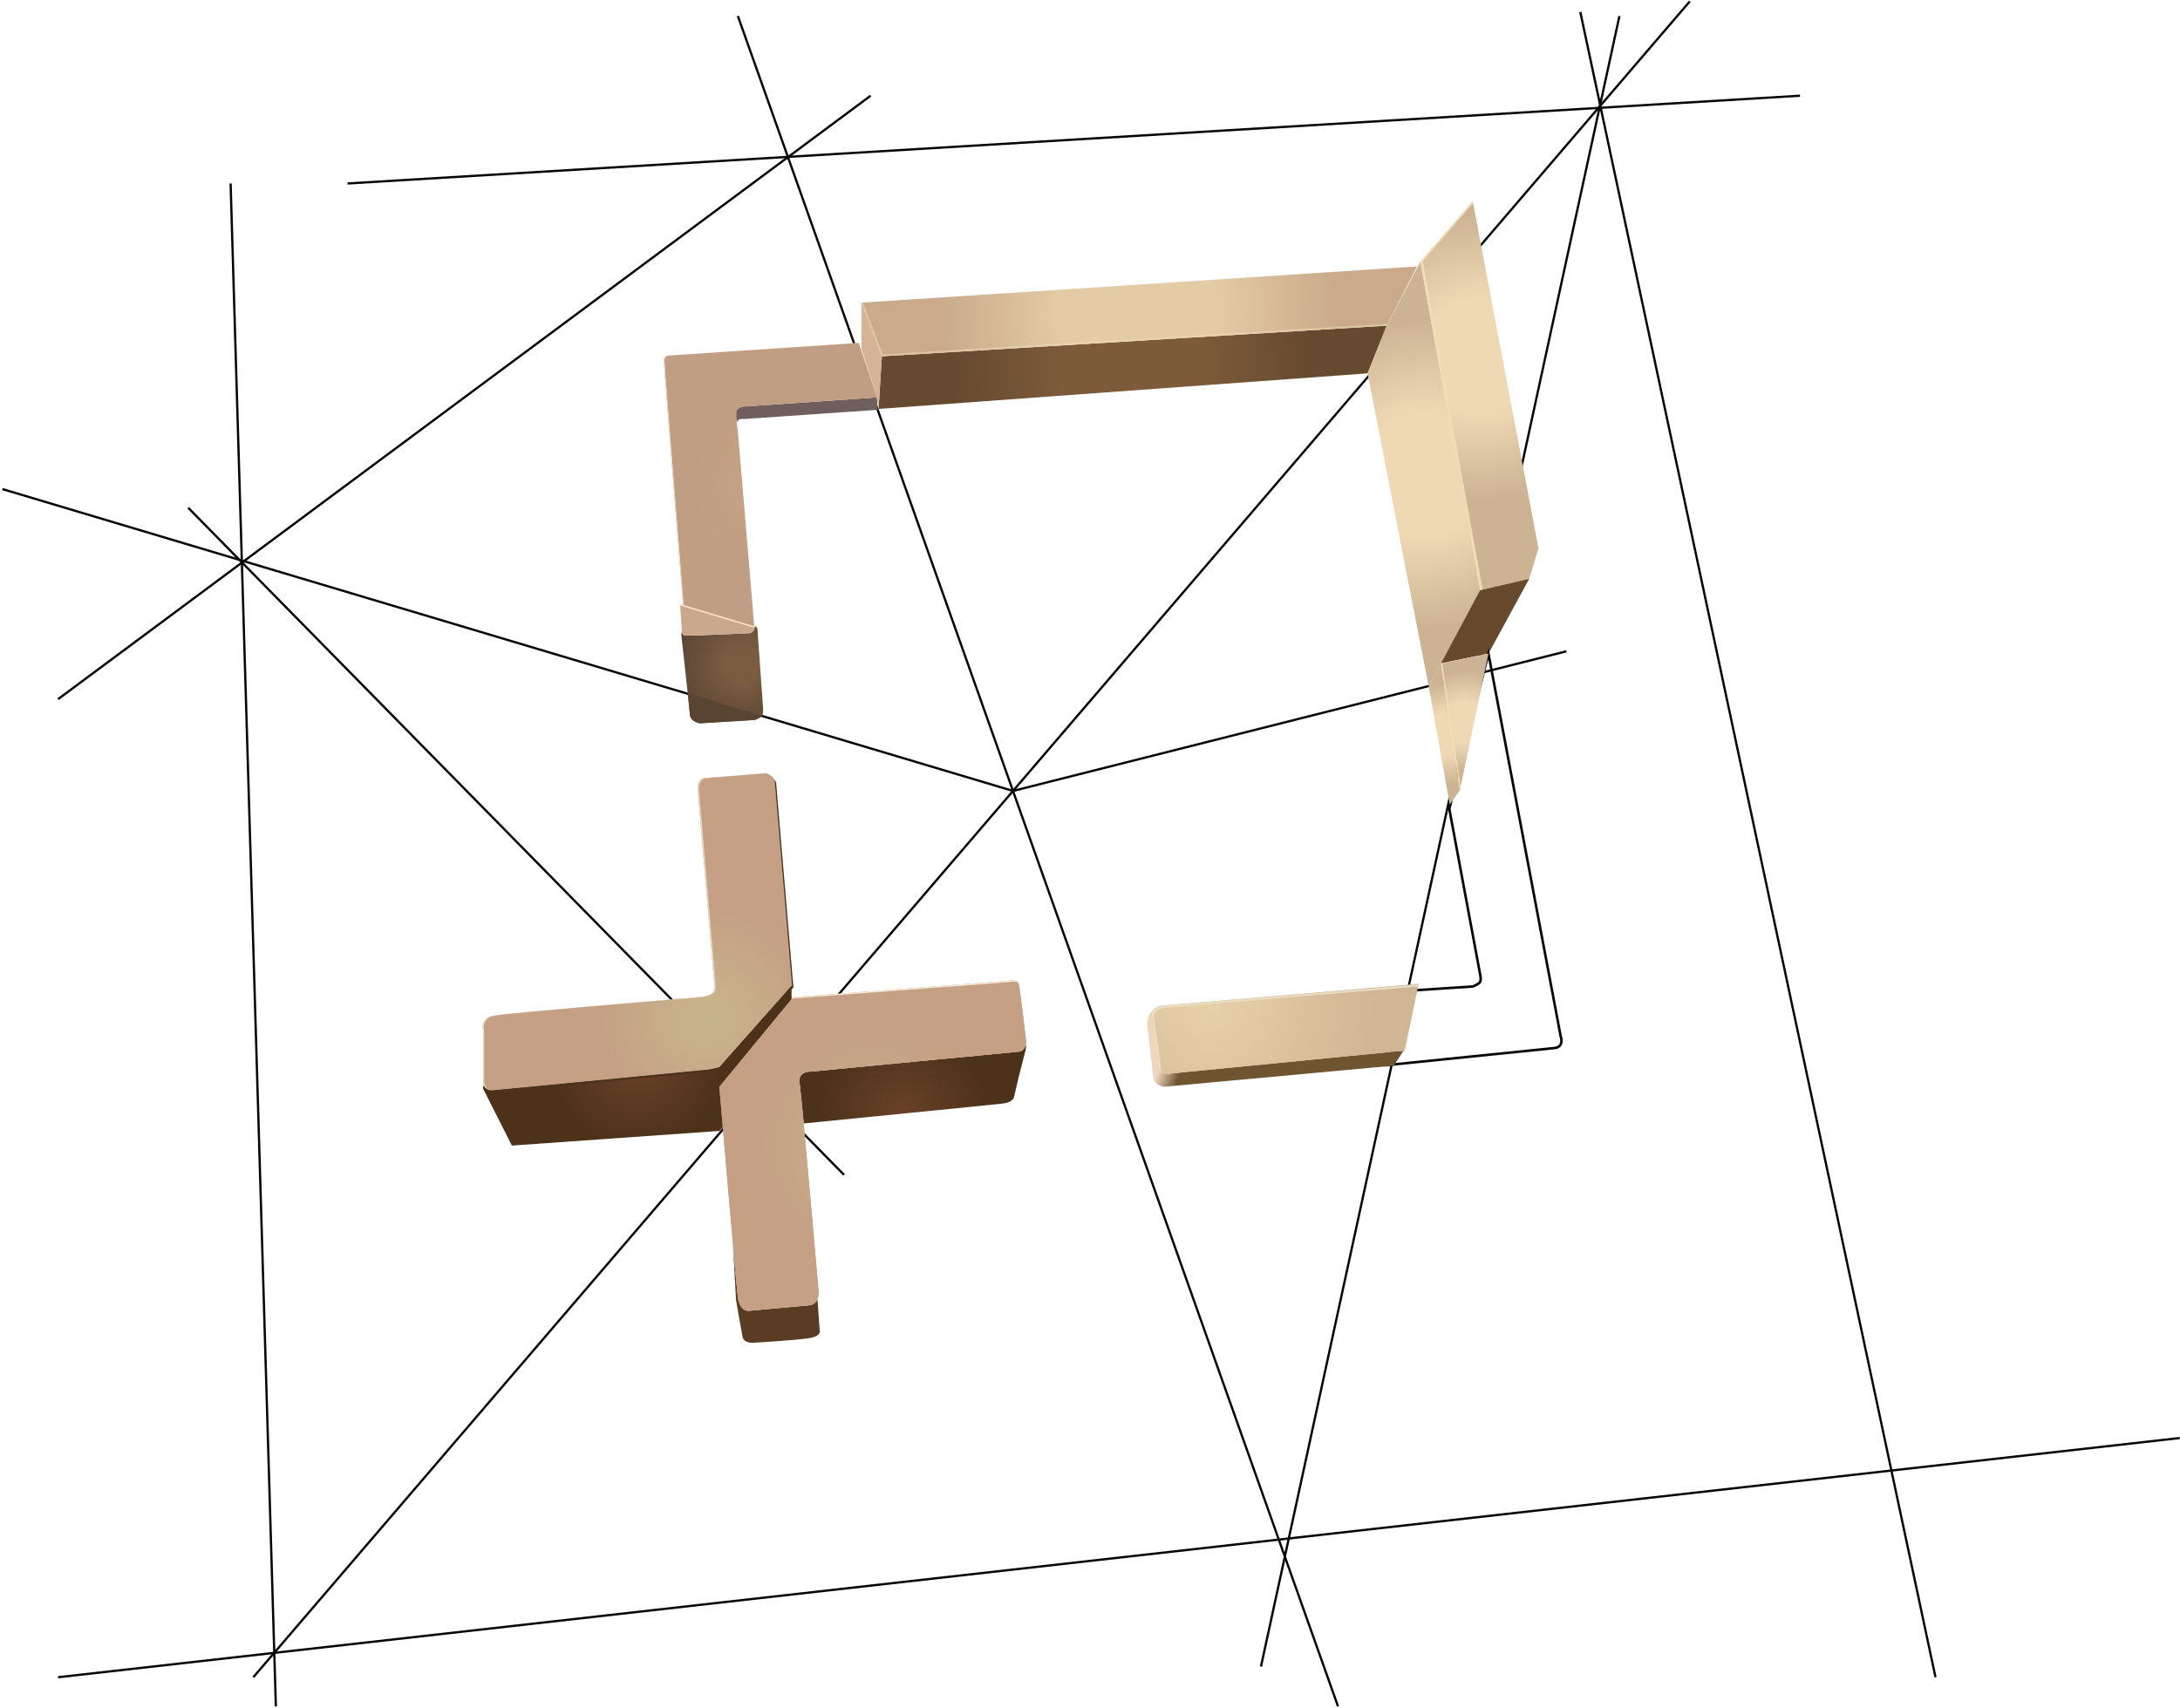
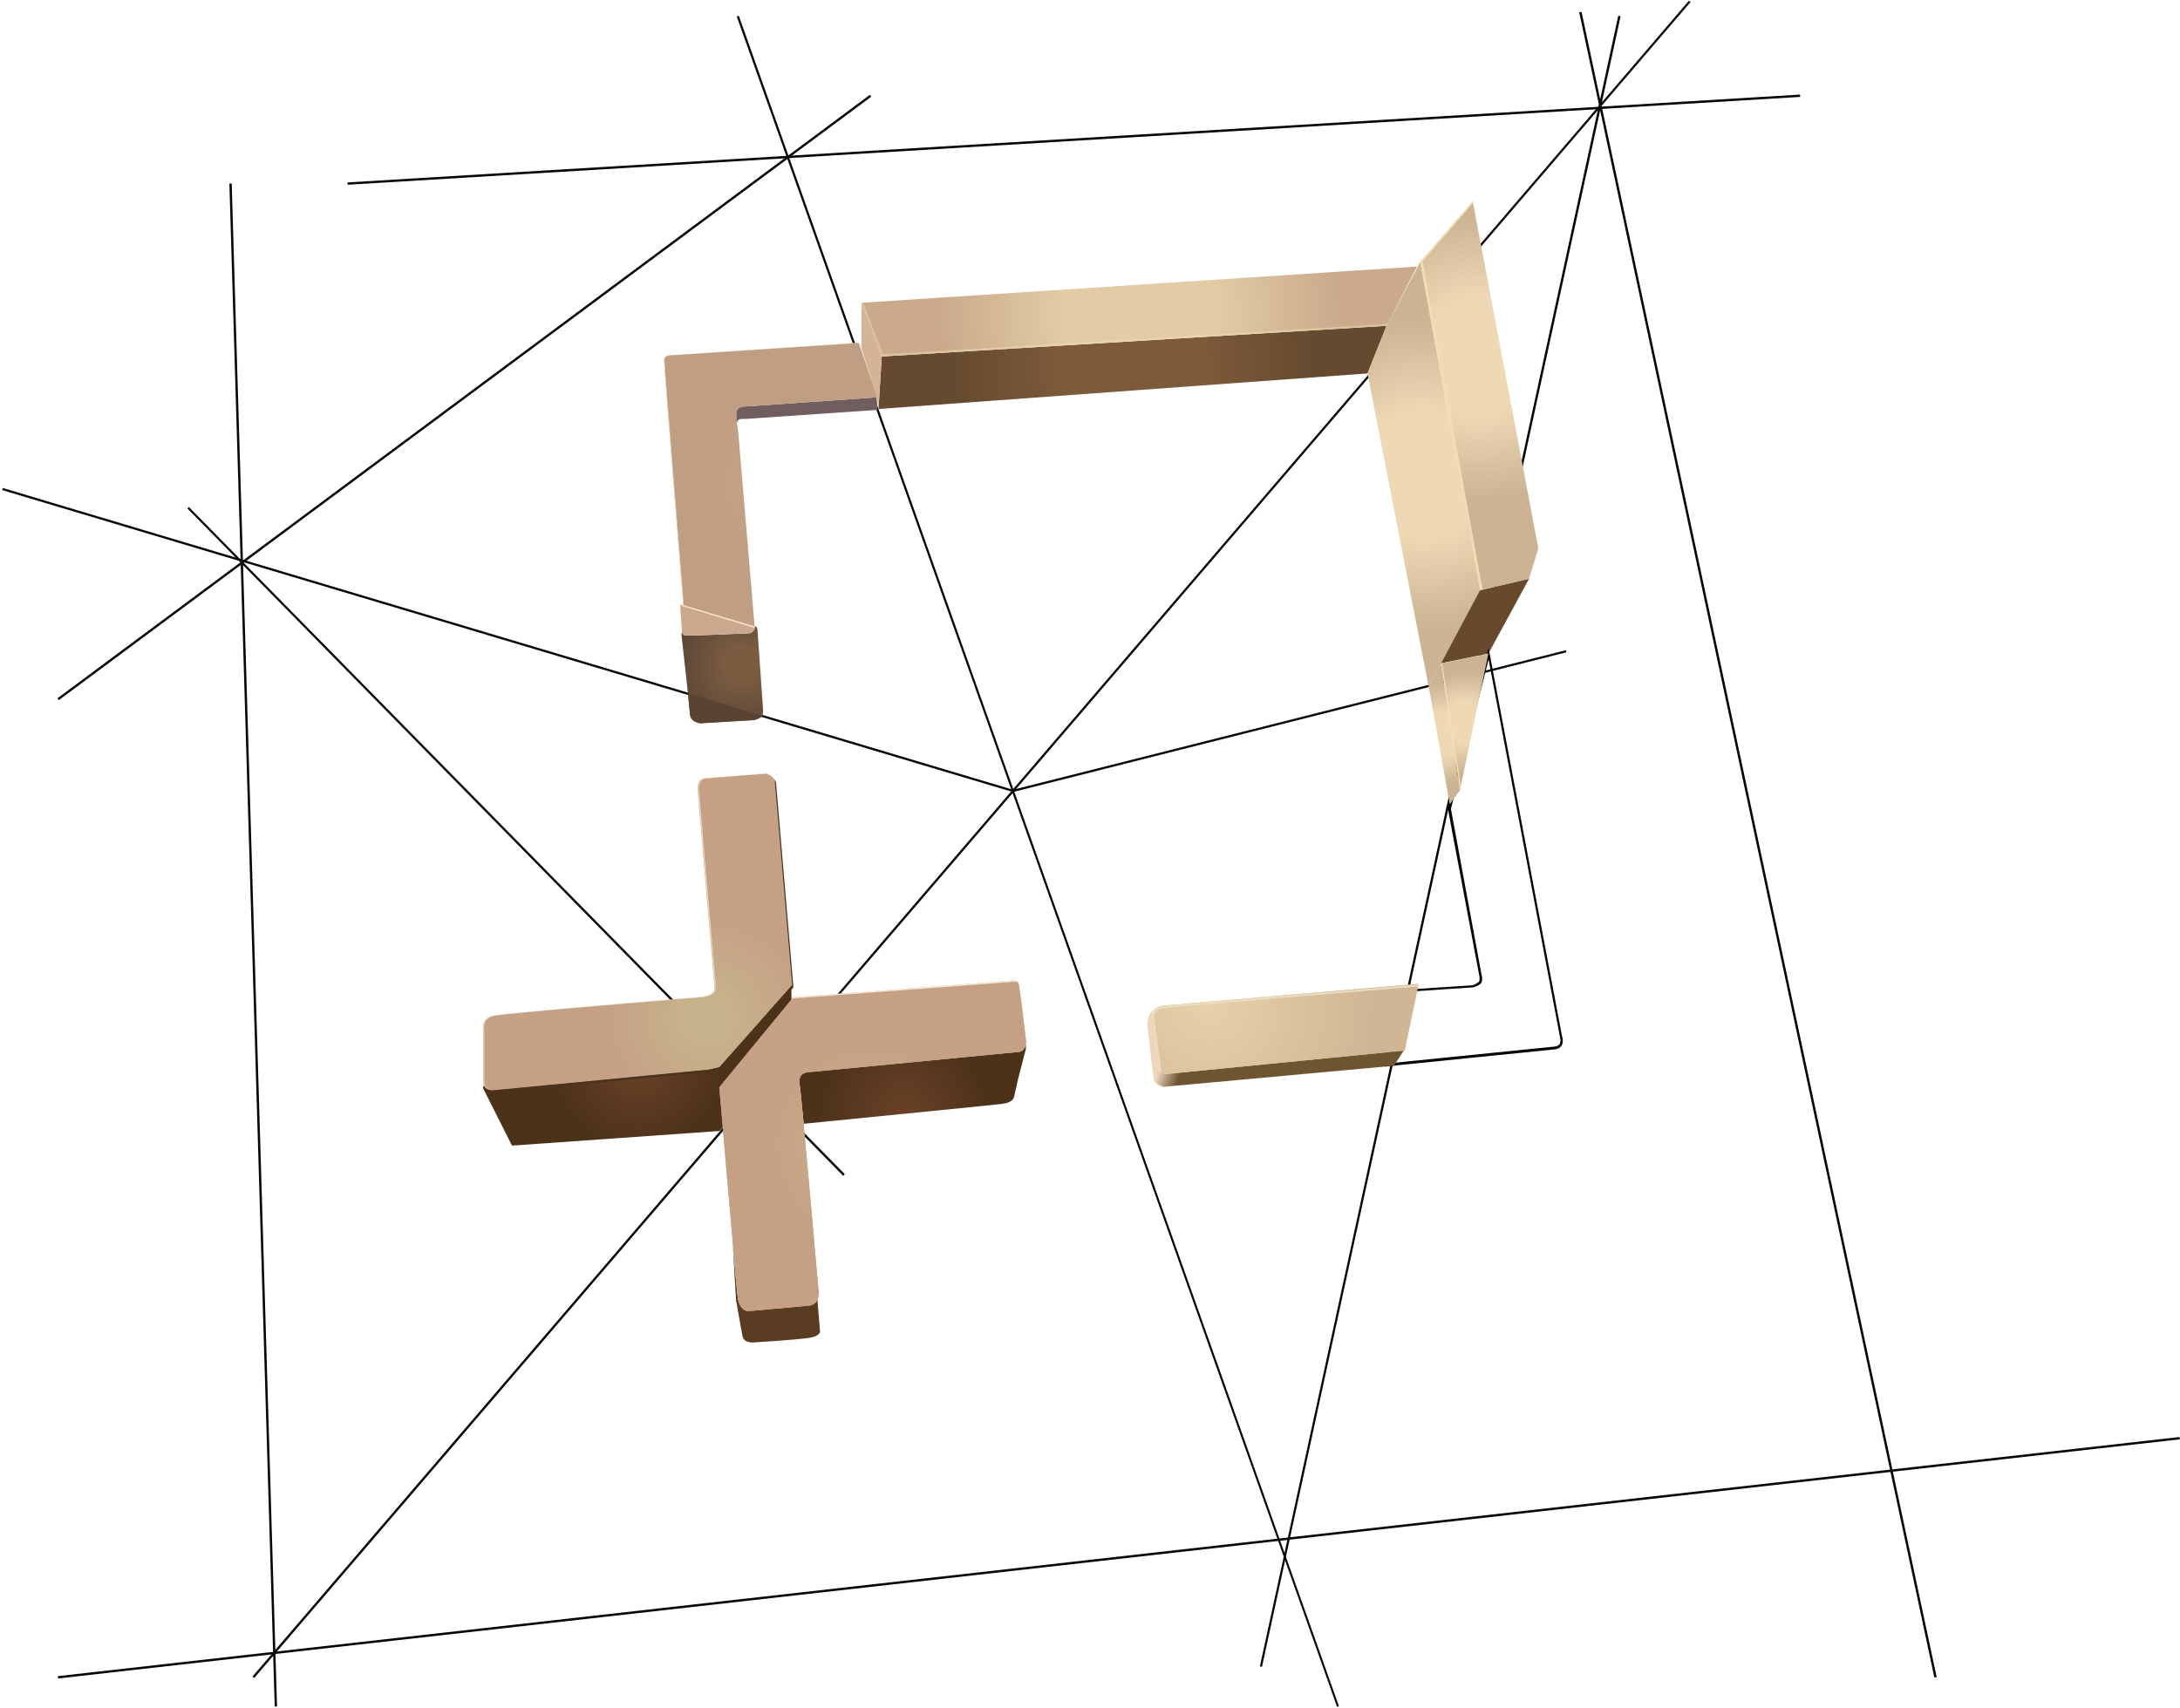
- <svg xmlns="http://www.w3.org/2000/svg" width="938" height="735" viewBox="0 0 938 735" fill="none">
-   <path fill-rule="evenodd" clip-rule="evenodd" d="M832.318 721.876L679.485 5.259L680.441 5.055L833.273 721.672L832.318 721.876Z" fill="#060606" />
-   <path fill-rule="evenodd" clip-rule="evenodd" d="M149.518 78.467L774.474 40.7L774.533 41.675L149.577 79.442L149.518 78.467Z" fill="#060606" />
-   <path fill-rule="evenodd" clip-rule="evenodd" d="M118.211 734.335L98.737 78.969L99.713 78.94L119.187 734.306L118.211 734.335Z" fill="#060606" />
-   <path fill-rule="evenodd" clip-rule="evenodd" d="M24.939 721.289L937.821 618.345L937.931 619.316L25.049 722.259L24.939 721.289Z" fill="#060606" />
-   <path fill-rule="evenodd" clip-rule="evenodd" d="M575.258 734.484L317.024 7.057L317.944 6.731L576.178 734.157L575.258 734.484Z" fill="#060606" />
-   <path fill-rule="evenodd" clip-rule="evenodd" d="M108.623 721.456L726.702 0.271L727.444 0.907L109.365 722.092L108.623 721.456Z" fill="#060606" />
-   <path fill-rule="evenodd" clip-rule="evenodd" d="M542.078 717.102L696.324 6.79L697.279 6.998L543.032 717.31L542.078 717.102Z" fill="#060606" />
-   <path fill-rule="evenodd" clip-rule="evenodd" d="M24.703 300.471L374.328 40.795L374.91 41.579L25.285 301.255L24.703 300.471Z" fill="#060606" />
-   <path fill-rule="evenodd" clip-rule="evenodd" d="M81.321 218.166L363.528 505.25L362.831 505.935L80.624 218.85L81.321 218.166Z" fill="#060606" />
-   <path fill-rule="evenodd" clip-rule="evenodd" d="M1.161 209.997L436.008 339.9L435.728 340.835L0.882 210.933L1.161 209.997Z" fill="#060606" />
-   <path fill-rule="evenodd" clip-rule="evenodd" d="M435.748 339.894L673.866 279.801L674.105 280.748L435.987 340.841L435.748 339.894Z" fill="#060606" />
-   <path d="M378.025 175.979L379.439 153.332L596.67 140.142L588.443 160.666L378.025 175.979Z" fill="url(#paint0_radial)" />
-   <path d="M370.635 130.234L379.44 153.332L378.026 175.979L377.383 171.025L370.635 150.115V130.234Z" fill="#D4B396" />
-   <path d="M609.717 114.663L370.635 130.234L379.44 153.332L596.67 140.142L609.717 114.663Z" fill="url(#paint1_radial)" />
-   <path d="M377.64 176.365L320.569 180.29C320.569 180.29 317.355 179.904 317.484 181.384C317.612 182.863 315.62 178.038 317.034 176.365C318.448 174.692 321.019 174.885 321.019 174.885L377.319 171.025L377.64 176.365Z" fill="#705D5D" />
-   <path d="M369.478 147.541L288.434 152.945C288.434 152.945 285.606 152.817 285.606 155.004C285.606 157.192 293.897 260.457 293.897 260.457L324.553 269.594L317.484 185.437C317.484 185.437 316.52 180.226 316.97 176.816C317.227 174.95 321.404 174.885 321.404 174.885L377.383 171.025L369.478 147.541Z" fill="url(#paint2_radial)" />
-   <path d="M328.345 304.981L325.903 270.687L325.389 269.594L324.554 269.658C324.618 269.851 324.811 270.366 324.361 271.202C323.782 272.232 322.561 272.489 322.561 272.489C322.561 272.489 296.661 273.711 294.925 273.518C293.704 273.39 293.447 272.425 293.383 271.846L293.126 273.004C293.126 273.004 296.596 304.144 296.853 307.49C297.046 310.771 301.224 311.286 301.224 311.286L324.682 309.87C324.682 309.87 326.803 309.098 327.638 308.391C328.474 307.554 328.345 304.981 328.345 304.981Z" fill="url(#paint3_radial)" />
-   <path d="M292.612 259.943L293.383 271.395C293.383 271.395 293.19 273.325 294.925 273.518C296.661 273.711 322.561 272.489 322.561 272.489C322.561 272.489 323.782 272.296 324.361 271.202C324.939 270.173 324.554 269.594 324.554 269.594L292.612 259.943Z" fill="#CAA88D" />
-   <path d="M588.443 160.666L596.67 140.142L611.131 112.669L636.838 253.959L614.73 295.394L588.443 160.666Z" fill="url(#paint4_radial)" />
-   <path d="M633.689 86.675L611.131 112.669L636.838 253.959L657.983 249.069L661.968 235.944L633.689 86.675Z" fill="url(#paint5_radial)" />
-   <path d="M640.437 281.303L657.983 249.069L636.838 253.959L620 285.486L640.437 281.303Z" fill="#67492D" />
-   <path d="M610.36 423.43L604.382 452.126L503.672 461.97C503.672 461.97 499.431 462.999 498.659 459.846C498.402 455.857 495.51 436.427 495.51 436.427C495.51 436.427 495.382 433.145 501.23 432.631C507.079 432.116 610.36 423.43 610.36 423.43Z" fill="#E5CCA5" />
-   <path d="M438.31 452.576C435.097 452.833 349.104 461.133 349.104 461.133C349.104 461.133 343.127 460.747 344.027 466.088C344.284 467.503 344.927 474.259 345.827 483.459C353.346 482.687 427.256 475.417 431.433 474.902C435.868 474.387 436.318 472.135 436.318 472.135L438.053 464.543C438.053 464.543 440.881 453.541 441.331 451.74C441.524 451.032 441.459 450.196 441.395 449.423C441.138 450.646 440.367 452.383 438.31 452.576Z" fill="url(#paint6_radial)" />
-   <path d="M351.74 559.059C351.225 560.345 350.133 561.568 347.948 561.761C342.87 562.211 322.69 564.077 322.69 564.077C322.69 564.077 318.384 565.107 317.484 558.094C317.227 555.97 316.391 547.091 315.363 535.639L316.713 559.573C316.713 559.573 318.898 572.248 319.476 575.208C320.055 578.232 324.232 577.846 324.232 577.846C324.232 577.846 342.742 576.752 348.205 575.851C353.668 574.951 352.704 572.57 352.704 572.57L351.74 559.059Z" fill="#593C21" />
-   <path d="M333.294 335.928L340.749 424.009L309.514 459.268L305.144 460.233L212.403 469.176C212.403 469.176 207.84 469.948 207.84 464.994C207.84 460.04 207.84 443.247 207.84 443.247C207.84 443.247 206.491 438.228 212.339 437.07C218.252 435.912 301.481 429.028 301.481 429.028C301.481 429.028 306.301 428.642 307.072 426.39C307.522 425.103 307.201 421.822 307.201 421.822L300.131 339.081C300.131 339.081 300.26 335.156 303.023 334.834C305.787 334.577 329.759 332.711 329.759 332.711C329.759 332.711 332.844 333.805 333.294 335.928Z" fill="url(#paint7_radial)" />
-   <path d="M309.514 459.268L305.144 460.233L212.403 469.176C212.403 469.176 209.254 469.691 208.162 466.988L207.712 468.211L220.244 492.982L309.579 486.676L340.814 452.383L340.557 424.267L309.514 459.268Z" fill="url(#paint8_radial)" />
-   <path d="M341.263 429.156L434.261 422.079C434.261 422.079 437.667 421.307 438.31 423.43C438.953 425.553 441.523 448.201 441.523 448.201C441.523 448.201 441.523 452.319 438.31 452.576C435.097 452.833 349.104 461.133 349.104 461.133C349.104 461.133 343.127 460.747 344.027 466.087C344.927 471.428 352.189 555.327 352.189 555.327C352.189 555.327 353.025 561.246 347.947 561.697C342.87 562.147 322.689 564.013 322.689 564.013C322.689 564.013 318.383 565.042 317.484 558.029C316.584 551.016 309.514 467.696 309.514 467.696L341.263 429.156Z" fill="#C39F82" />
-   <path fill-rule="evenodd" clip-rule="evenodd" d="M640.513 278.789L672.068 445.937C672.07 445.943 672.072 445.949 672.074 445.956C672.087 445.995 672.105 446.049 672.125 446.118C672.166 446.255 672.218 446.449 672.265 446.682C672.358 447.144 672.436 447.783 672.354 448.452C672.272 449.124 672.024 449.853 671.442 450.447C670.857 451.043 669.989 451.448 668.77 451.57C666.521 451.796 648.527 453.629 631.093 455.407C622.376 456.295 613.8 457.17 607.404 457.822L596.801 458.904L596.792 458.905L596.79 458.905C596.789 458.905 596.789 458.905 596.734 458.367L596.79 458.905L595.943 458.991L607.589 425.68L633.569 423.99C633.577 423.986 633.586 423.983 633.595 423.979C633.662 423.952 633.759 423.913 633.877 423.862C634.114 423.76 634.434 423.617 634.77 423.446C635.108 423.275 635.453 423.082 635.742 422.884C636.043 422.677 636.234 422.497 636.319 422.366L636.328 422.352L636.338 422.339C636.432 422.21 636.509 421.983 636.544 421.651C636.578 421.33 636.567 420.965 636.533 420.611C636.499 420.26 636.444 419.934 636.397 419.695C636.373 419.576 636.352 419.48 636.337 419.415C636.33 419.382 636.324 419.357 636.32 419.34L636.315 419.322L636.314 419.318L636.31 419.301L623.045 348.071L640.513 278.789ZM637.367 419.069L637.371 419.084C637.374 419.096 637.378 419.112 637.382 419.13C637.385 419.143 637.388 419.157 637.392 419.172C637.409 419.248 637.433 419.355 637.459 419.487C637.51 419.749 637.572 420.111 637.61 420.507C637.648 420.901 637.665 421.345 637.62 421.765C637.578 422.17 637.472 422.613 637.22 422.965C637.015 423.278 636.681 423.552 636.354 423.776C636.011 424.012 635.62 424.229 635.259 424.412C634.896 424.595 634.554 424.749 634.303 424.857C634.177 424.91 634.073 424.953 634.001 424.982C633.964 424.997 633.936 425.009 633.916 425.016L633.893 425.025L633.886 425.028L633.884 425.029C633.884 425.029 633.884 425.029 633.689 424.524L633.884 425.029L633.807 425.059L608.374 426.714L597.526 457.742L607.294 456.746C613.691 456.093 622.267 455.219 630.983 454.33C648.416 452.553 666.412 450.719 668.662 450.494C669.693 450.391 670.302 450.064 670.669 449.689C671.039 449.312 671.218 448.831 671.28 448.32C671.343 447.807 671.284 447.292 671.204 446.895C671.165 446.699 671.121 446.538 671.088 446.427C671.072 446.371 671.058 446.329 671.049 446.301C671.044 446.287 671.041 446.278 671.039 446.272L671.037 446.266L671.036 446.265L671.021 446.223L640.361 283.818L624.152 348.106L637.367 419.069Z" fill="#060606" />
-   <path d="M628.162 340.046L620 285.486L614.73 295.394L623.792 346.222L628.162 340.046Z" fill="url(#paint9_radial)" />
-   <path d="M640.437 281.303L628.162 340.046L620 285.486L640.437 281.303Z" fill="url(#paint10_radial)" />
-   <path d="M503.736 461.97C503.736 461.97 499.495 462.999 498.723 459.847C498.466 455.858 495.574 436.427 495.574 436.427C495.574 436.427 495.574 435.848 495.96 435.14C493.903 435.848 493.582 440.545 493.582 440.545C493.582 440.545 495.96 461.841 496.345 464.35C496.795 466.86 500.651 467.696 500.651 467.696L600.012 458.56V458.109L603.932 452.126L503.736 461.97Z" fill="url(#paint11_linear)" />
-   <path d="M610.36 423.43L604.382 452.126L503.672 461.97C503.672 461.97 499.431 462.999 498.659 459.846C498.402 455.857 495.51 436.427 495.51 436.427C495.51 436.427 495.382 433.145 501.23 432.631C507.079 432.116 610.36 423.43 610.36 423.43Z" fill="url(#paint12_radial)" />
-   <path d="M499.623 460.812C499.366 456.823 496.474 437.392 496.474 437.392C496.474 437.392 496.346 434.111 502.194 433.596C507.721 433.145 599.177 425.425 610.167 424.524L610.359 423.688C610.359 423.688 507.143 432.373 501.294 432.824C495.446 433.338 495.574 436.62 495.574 436.62C495.574 436.62 498.402 456.05 498.723 460.04C498.981 460.94 499.495 461.519 500.137 461.841C499.88 461.584 499.752 461.262 499.623 460.812Z" fill="#E9DEC4" />
-   <path d="M341.263 429.156L434.261 422.079C434.261 422.079 437.667 421.307 438.31 423.43C438.953 425.553 441.523 448.201 441.523 448.201C441.523 448.201 441.523 452.319 438.31 452.576C435.097 452.833 349.104 461.133 349.104 461.133C349.104 461.133 343.127 460.747 344.027 466.087C344.927 471.428 352.189 555.327 352.189 555.327C352.189 555.327 353.025 561.246 347.947 561.697C342.87 562.147 322.689 564.013 322.689 564.013C322.689 564.013 318.383 565.042 317.484 558.029C316.584 551.016 309.514 467.696 309.514 467.696L341.263 429.156Z" fill="url(#paint13_radial)" />
-   <path d="M434.84 422.594C434.84 422.594 436.639 422.208 437.925 422.722C436.832 421.436 434.197 422.015 434.197 422.015L341.199 429.092L340.621 429.735L434.84 422.594Z" fill="#F5E8D6" />
-   <path d="M208.355 464.994C208.355 460.04 208.355 443.247 208.355 443.247C208.355 443.247 207.005 438.228 212.853 437.07C218.702 435.912 302.059 429.092 302.059 429.092C302.059 429.092 306.879 428.706 307.651 426.454C308.101 425.167 307.779 421.886 307.779 421.886L300.71 339.145C300.71 339.145 300.838 335.22 303.602 334.899C306.108 334.641 326.546 333.033 329.888 332.775C329.824 332.775 329.759 332.711 329.759 332.711C329.759 332.711 305.787 334.577 303.023 334.834C300.26 335.092 300.131 339.081 300.131 339.081L307.201 421.822C307.201 421.822 307.522 425.039 307.072 426.39C306.301 428.577 301.481 429.028 301.481 429.028C301.481 429.028 218.252 435.912 212.339 437.07C206.426 438.228 207.84 443.247 207.84 443.247C207.84 443.247 207.84 460.04 207.84 464.994C207.84 469.112 210.99 469.305 212.082 469.24C210.668 469.112 208.355 468.532 208.355 464.994Z" fill="#E9D6BE" />
-   <path d="M333.937 336.829C333.808 336.25 333.487 335.735 333.102 335.349C333.166 335.542 333.294 335.735 333.294 335.992L340.75 424.074L309.515 459.332L305.144 460.297L212.404 469.24C212.404 469.24 210.283 469.626 208.933 468.211C210.09 470.591 213.046 470.077 213.046 470.077L305.787 461.133L310.157 460.168L341.392 424.91L333.937 336.829Z" fill="url(#paint14_radial)" />
-   <path d="M637.931 253.637L612.223 112.411L633.818 87.448L633.689 86.675L611.131 112.669L636.838 253.959L657.983 249.069L637.931 253.637Z" fill="#F1DCB3" />
-   <path opacity="0.5" d="M379.889 152.495L371.342 130.169L370.635 130.234L379.44 153.332L596.67 140.142L597.12 139.305L379.889 152.495Z" fill="#F1DCB3" />
-   <path d="M294.218 260.457C294.218 260.457 285.927 157.256 285.927 155.004C285.927 152.752 288.755 152.945 288.755 152.945L369.542 147.605V147.541L288.498 152.945C288.498 152.945 285.67 152.817 285.67 155.004C285.67 157.192 293.961 260.457 293.961 260.457L324.617 269.594V269.529L294.218 260.457Z" fill="#FDE1C6" />
-   <path d="M324.554 270.173C324.554 270.173 324.618 270.237 324.618 270.43C324.746 269.851 324.554 269.594 324.554 269.594L292.612 259.943L292.676 260.586L324.554 270.173Z" fill="#FDE1C6" />
-   <path d="M620.578 285.486L640.437 281.432V281.303L620 285.486L628.162 340.046L628.483 338.437L620.578 285.486Z" fill="#F1DCB3" />
-   <path d="M295.954 298.418C296.404 302.857 296.789 306.46 296.853 307.425C297.046 310.707 301.224 311.222 301.224 311.222L324.682 309.806C324.682 309.806 326.803 309.034 327.638 308.326C327.703 308.262 327.767 308.198 327.831 308.069L295.954 298.418Z" fill="#594431" />
-   <defs>
-     <radialGradient id="paint0_radial" cx="0" cy="0" r="1" gradientUnits="userSpaceOnUse" gradientTransform="translate(487.345 158.055) scale(78.3203 78.4062)">
-       <stop offset="0.395" stop-color="#7D5A3A" />
-       <stop offset="1" stop-color="#654A2F" />
-     </radialGradient>
-     <radialGradient id="paint1_radial" cx="0" cy="0" r="1" gradientUnits="userSpaceOnUse" gradientTransform="translate(490.154 134.019) scale(85.6243 85.7182)">
-       <stop offset="0.395" stop-color="#E2CBA5" />
-       <stop offset="1" stop-color="#CAAA8B" />
-     </radialGradient>
-     <radialGradient id="paint2_radial" cx="0" cy="0" r="1" gradientUnits="userSpaceOnUse" gradientTransform="translate(331.48 208.573) scale(53.942 54.0011)">
-       <stop stop-color="#C7A284" />
-       <stop offset="0.671" stop-color="#C09E83" />
-     </radialGradient>
-     <radialGradient id="paint3_radial" cx="0" cy="0" r="1" gradientUnits="userSpaceOnUse" gradientTransform="translate(319.198 286.258) scale(32.5744 32.6102)">
-       <stop offset="0.222" stop-color="#7A5C41" />
-       <stop offset="0.861" stop-color="#5C4636" />
-     </radialGradient>
-     <radialGradient id="paint4_radial" cx="0" cy="0" r="1" gradientUnits="userSpaceOnUse" gradientTransform="translate(612.641 204.046) scale(66.7608 66.834)">
-       <stop offset="0.395" stop-color="#EFD9B5" />
-       <stop offset="1" stop-color="#CBB393" />
-     </radialGradient>
-     <radialGradient id="paint5_radial" cx="0" cy="0" r="1" gradientUnits="userSpaceOnUse" gradientTransform="translate(636.546 153.146) scale(61.7532 61.8209)">
-       <stop offset="0.395" stop-color="#EFD9B5" />
-       <stop offset="1" stop-color="#CBB393" />
-     </radialGradient>
-     <radialGradient id="paint6_radial" cx="0" cy="0" r="1" gradientUnits="userSpaceOnUse" gradientTransform="translate(388.414 479.34) scale(53.162 53.2204)">
-       <stop stop-color="#694127" />
-       <stop offset="0.676" stop-color="#4D321A" />
-     </radialGradient>
-     <radialGradient id="paint7_radial" cx="0" cy="0" r="1" gradientUnits="userSpaceOnUse" gradientTransform="translate(304.344 438.1) scale(67.7326 67.8068)">
-       <stop offset="0.108" stop-color="#C7B38B" />
-       <stop offset="0.671" stop-color="#C5A085" />
-     </radialGradient>
-     <radialGradient id="paint8_radial" cx="0" cy="0" r="1" gradientUnits="userSpaceOnUse" gradientTransform="translate(274.187 458.622) scale(52.9368 52.9949)">
-       <stop stop-color="#694127" />
-       <stop offset="0.676" stop-color="#4D321A" />
-     </radialGradient>
-     <radialGradient id="paint9_radial" cx="0" cy="0" r="1" gradientUnits="userSpaceOnUse" gradientTransform="translate(621.454 315.853) scale(21.9633 21.9872)">
-       <stop offset="0.395" stop-color="#EFD9B5" />
-       <stop offset="1" stop-color="#CBB393" />
-     </radialGradient>
-     <radialGradient id="paint10_radial" cx="0" cy="0" r="1" gradientUnits="userSpaceOnUse" gradientTransform="translate(630.237 310.659) scale(21.958 21.9821)">
-       <stop offset="0.395" stop-color="#EFD9B5" />
-       <stop offset="1" stop-color="#CBB393" />
-     </radialGradient>
-     <linearGradient id="paint11_linear" x1="504.237" y1="443.68" x2="517.189" y2="448.056" gradientUnits="userSpaceOnUse">
-       <stop stop-color="#EED5BC" />
-       <stop offset="0.671" stop-color="#6F5432" />
-     </linearGradient>
-     <radialGradient id="paint12_radial" cx="0" cy="0" r="1" gradientUnits="userSpaceOnUse" gradientTransform="translate(520.29 431.809) scale(70.154 70.2308)">
-       <stop stop-color="#E7D1A9" />
-       <stop offset="1" stop-color="#D1B695" />
-     </radialGradient>
-     <radialGradient id="paint13_radial" cx="0" cy="0" r="1" gradientUnits="userSpaceOnUse" gradientTransform="translate(375.516 492.989) scale(70.4127 70.49)">
-       <stop stop-color="#C7B38B" />
-       <stop offset="0.671" stop-color="#C5A085" />
-     </radialGradient>
-     <radialGradient id="paint14_radial" cx="0" cy="0" r="1" gradientUnits="userSpaceOnUse" gradientTransform="translate(275.108 402.711) scale(66.7734 66.8466)">
-       <stop stop-color="#694127" />
-       <stop offset="0.676" stop-color="#4D321A" />
-     </radialGradient>
-   </defs>
+ <svg xmlns="http://www.w3.org/2000/svg" version="1.1" id="Capa_1" x="0px" y="0px" viewBox="0 0 938 735" style="enable-background:new 0 0 938 735;" xml:space="preserve">
+   <style type="text/css">
+ 	.st0{fill-rule:evenodd;clip-rule:evenodd;fill:#060606;}
+ 	.st1{fill:url(#SVGID_1_);}
+ 	.st2{fill:#D4B396;}
+ 	.st3{fill:url(#SVGID_2_);}
+ 	.st4{fill:#705D5D;}
+ 	.st5{fill:url(#SVGID_3_);}
+ 	.st6{fill:url(#SVGID_4_);}
+ 	.st7{fill:#CAA88D;}
+ 	.st8{fill:url(#SVGID_5_);}
+ 	.st9{fill:url(#SVGID_6_);}
+ 	.st10{fill:#67492D;}
+ 	.st11{fill:#E5CCA5;}
+ 	.st12{fill:url(#SVGID_7_);}
+ 	.st13{fill:#593C21;}
+ 	.st14{fill:url(#SVGID_8_);}
+ 	.st15{fill:url(#SVGID_9_);}
+ 	.st16{fill:#C39F82;}
+ 	.st17{fill:url(#SVGID_10_);}
+ 	.st18{fill:url(#SVGID_11_);}
+ 	.st19{fill:url(#SVGID_12_);}
+ 	.st20{fill:url(#SVGID_13_);}
+ 	.st21{fill:#E9DEC4;}
+ 	.st22{fill:url(#SVGID_14_);}
+ 	.st23{fill:#F5E8D6;}
+ 	.st24{fill:#E9D6BE;}
+ 	.st25{fill:url(#SVGID_15_);}
+ 	.st26{fill:#F1DCB3;}
+ 	.st27{opacity:0.5;fill:#F1DCB3;enable-background:new    ;}
+ 	.st28{fill:#FDE1C6;}
+ 	.st29{fill:#594431;}
+ </style>
+   <path class="st0" d="M832.3,721.9L679.5,5.3l1-0.2l152.8,716.6L832.3,721.9z" />
+   <path class="st0" d="M149.5,78.5l625-37.8l0.1,1l-625,37.8L149.5,78.5z" />
+   <path class="st0" d="M118.2,734.3L98.7,79l1,0l19.5,655.4L118.2,734.3z" />
+   <path class="st0" d="M24.9,721.3l912.9-102.9l0.1,1L25,722.3L24.9,721.3z" />
+   <path class="st0" d="M575.3,734.5L317,7.1l0.9-0.3l258.2,727.4L575.3,734.5z" />
+   <path class="st0" d="M108.6,721.5L726.7,0.3l0.7,0.6L109.4,722.1L108.6,721.5z" />
+   <path class="st0" d="M542.1,717.1L696.3,6.8l1,0.2L543,717.3L542.1,717.1z" />
+   <path class="st0" d="M24.7,300.5L374.3,40.8l0.6,0.8L25.3,301.3L24.7,300.5z" />
+   <path class="st0" d="M81.3,218.2l282.2,287.1l-0.7,0.7L80.6,218.8L81.3,218.2z" />
+   <path class="st0" d="M1.2,210L436,339.9l-0.3,0.9L0.9,210.9L1.2,210z" />
+   <path class="st0" d="M435.7,339.9l238.1-60.1l0.2,0.9L436,340.8L435.7,339.9z" />
+   <radialGradient id="SVGID_1_" cx="-795.709" cy="1071.974" r="1" gradientTransform="matrix(78.3203 0 0 -78.4062 62807.504 84207.438)" gradientUnits="userSpaceOnUse">
+     <stop offset="0.395" style="stop-color:#7D5A3A" />
+     <stop offset="1" style="stop-color:#654A2F" />
+   </radialGradient>
+   <path class="st1" d="M378,176l1.4-22.6l217.2-13.2l-8.2,20.5L378,176z" />
+   <path class="st2" d="M370.6,130.2l8.8,23.1L378,176l-0.6-5l-6.7-20.9V130.2z" />
+   <radialGradient id="SVGID_2_" cx="-796.587" cy="1072.345" r="1" gradientTransform="matrix(85.6243 0 0 -85.7182 68697.336 92053.477)" gradientUnits="userSpaceOnUse">
+     <stop offset="0.395" style="stop-color:#E2CBA5" />
+     <stop offset="1" style="stop-color:#CAAA8B" />
+   </radialGradient>
+   <path class="st3" d="M609.7,114.7l-239.1,15.6l8.8,23.1l217.2-13.2L609.7,114.7z" />
+   <path class="st4" d="M377.6,176.4l-57.1,3.9c0,0-3.2-0.4-3.1,1.1c0.1,1.5-1.9-3.3-0.5-5c1.4-1.7,4-1.5,4-1.5l56.3-3.9L377.6,176.4z" />
+   <radialGradient id="SVGID_3_" cx="-791.058" cy="1070.008" r="1" gradientTransform="matrix(53.942 0 0 -54.0011 43002.734 57990.188)" gradientUnits="userSpaceOnUse">
+     <stop offset="0" style="stop-color:#C7A284" />
+     <stop offset="0.671" style="stop-color:#C09E83" />
+   </radialGradient>
+   <path class="st5" d="M369.5,147.5l-81,5.4c0,0-2.8-0.1-2.8,2.1c0,2.2,8.3,105.5,8.3,105.5l30.7,9.1l-7.1-84.2c0,0-1-5.2-0.5-8.6  c0.3-1.9,4.4-1.9,4.4-1.9l56-3.9L369.5,147.5z" />
+   <radialGradient id="SVGID_4_" cx="-781.257" cy="1065.866" r="1" gradientTransform="matrix(32.5744 0 0 -32.6102 25768.166 35044.359)" gradientUnits="userSpaceOnUse">
+     <stop offset="0.222" style="stop-color:#7A5C41" />
+     <stop offset="0.861" style="stop-color:#5C4636" />
+   </radialGradient>
+   <path class="st6" d="M328.3,305l-2.4-34.3l-0.5-1.1l-0.8,0.1c0.1,0.2,0.3,0.7-0.2,1.5c-0.6,1-1.8,1.3-1.8,1.3s-25.9,1.2-27.6,1  c-1.2-0.1-1.5-1.1-1.5-1.7l-0.3,1.2c0,0,3.5,31.1,3.7,34.5c0.2,3.3,4.4,3.8,4.4,3.8l23.5-1.4c0,0,2.1-0.8,3-1.5  C328.5,307.6,328.3,305,328.3,305z" />
+   <path class="st7" d="M292.6,259.9l0.8,11.5c0,0-0.2,1.9,1.5,2.1c1.7,0.2,27.6-1,27.6-1s1.2-0.2,1.8-1.3c0.6-1,0.2-1.6,0.2-1.6  L292.6,259.9z" />
+   <radialGradient id="SVGID_5_" cx="-793.927" cy="1071.221" r="1" gradientTransform="matrix(66.7608 0 0 -66.834 53615.848 71798.008)" gradientUnits="userSpaceOnUse">
+     <stop offset="0.395" style="stop-color:#EFD9B5" />
+     <stop offset="1" style="stop-color:#CBB393" />
+   </radialGradient>
+   <path class="st8" d="M588.4,160.7l8.2-20.5l14.5-27.5L636.8,254l-22.1,41.4L588.4,160.7z" />
+   <radialGradient id="SVGID_6_" cx="-792.948" cy="1070.807" r="1" gradientTransform="matrix(61.7532 0 0 -61.8209 49603.625 66351.391)" gradientUnits="userSpaceOnUse">
+     <stop offset="0.395" style="stop-color:#EFD9B5" />
+     <stop offset="1" style="stop-color:#CBB393" />
+   </radialGradient>
+   <path class="st9" d="M633.7,86.7l-22.6,26L636.8,254l21.1-4.9l4-13.1L633.7,86.7z" />
+   <path class="st10" d="M640.4,281.3l17.5-32.2l-21.1,4.9L620,285.5L640.4,281.3z" />
+   <path class="st11" d="M610.4,423.4l-6,28.7L503.7,462c0,0-4.2,1-5-2.1c-0.3-4-3.1-23.4-3.1-23.4s-0.1-3.3,5.7-3.8  C507.1,432.1,610.4,423.4,610.4,423.4z" />
+   <radialGradient id="SVGID_7_" cx="-790.839" cy="1069.916" r="1" gradientTransform="matrix(53.162 0 0 -53.2204 42430.984 57420.672)" gradientUnits="userSpaceOnUse">
+     <stop offset="0" style="stop-color:#694127" />
+     <stop offset="0.676" style="stop-color:#4D321A" />
+   </radialGradient>
+   <path class="st12" d="M438.3,452.6c-3.2,0.3-89.2,8.6-89.2,8.6s-6-0.4-5.1,5c0.3,1.4,0.9,8.2,1.8,17.4c7.5-0.8,81.4-8,85.6-8.6  c4.4-0.5,4.9-2.8,4.9-2.8l1.7-7.6c0,0,2.8-11,3.3-12.8c0.2-0.7,0.1-1.5,0.1-2.3C441.1,450.6,440.4,452.4,438.3,452.6z" />
+   <path class="st13" d="M351.7,559.1c-0.5,1.3-1.6,2.5-3.8,2.7c-5.1,0.5-25.3,2.3-25.3,2.3s-4.3,1-5.2-6c-0.3-2.1-1.1-11-2.1-22.5  l1.4,23.9c0,0,2.2,12.7,2.8,15.6c0.6,3,4.8,2.6,4.8,2.6s18.5-1.1,24-2c5.5-0.9,4.5-3.3,4.5-3.3L351.7,559.1z" />
+   <radialGradient id="SVGID_8_" cx="-794.1" cy="1071.294" r="1" gradientTransform="matrix(67.7326 0 0 -67.8068 54090.816 73079.109)" gradientUnits="userSpaceOnUse">
+     <stop offset="0.108" style="stop-color:#C7B38B" />
+     <stop offset="0.671" style="stop-color:#C5A085" />
+   </radialGradient>
+   <path class="st14" d="M333.3,335.9l7.5,88.1l-31.2,35.3l-4.4,1l-92.7,8.9c0,0-4.6,0.8-4.6-4.2c0-5,0-21.7,0-21.7s-1.3-5,4.5-6.2  c5.9-1.2,89.1-8,89.1-8s4.8-0.4,5.6-2.6c0.5-1.3,0.1-4.6,0.1-4.6l-7.1-82.7c0,0,0.1-3.9,2.9-4.2c2.8-0.3,26.7-2.1,26.7-2.1  S332.8,333.8,333.3,335.9z" />
+   <radialGradient id="SVGID_9_" cx="-790.773" cy="1069.888" r="0.999" gradientTransform="matrix(52.9368 0 0 -52.9949 42135.246 57157.242)" gradientUnits="userSpaceOnUse">
+     <stop offset="0" style="stop-color:#694127" />
+     <stop offset="0.676" style="stop-color:#4D321A" />
+   </radialGradient>
+   <path class="st15" d="M309.5,459.3l-4.4,1l-92.7,8.9c0,0-3.1,0.5-4.2-2.2l-0.4,1.2l12.5,24.8l89.3-6.3l31.2-34.3l-0.3-28.1  L309.5,459.3z" />
+   <path class="st16" d="M341.3,429.2l93-7.1c0,0,3.4-0.8,4,1.4c0.6,2.1,3.2,24.8,3.2,24.8s0,4.1-3.2,4.4c-3.2,0.3-89.2,8.6-89.2,8.6  s-6-0.4-5.1,5c0.9,5.3,8.2,89.2,8.2,89.2s0.8,5.9-4.2,6.4c-5.1,0.4-25.3,2.3-25.3,2.3s-4.3,1-5.2-6c-0.9-7-8-90.3-8-90.3  L341.3,429.2z" />
+   <path class="st0" d="M640.5,278.8l31.6,167.1c0,0,0,0,0,0c0,0,0,0.1,0.1,0.2c0,0.1,0.1,0.3,0.1,0.6c0.1,0.5,0.2,1.1,0.1,1.8  c-0.1,0.7-0.3,1.4-0.9,2c-0.6,0.6-1.5,1-2.7,1.1c-2.2,0.2-20.2,2.1-37.7,3.8c-8.7,0.9-17.3,1.8-23.7,2.4l-10.6,1.1l0,0h0  c0,0,0,0-0.1-0.5l0.1,0.5l-0.8,0.1l11.6-33.3l26-1.7c0,0,0,0,0,0c0.1,0,0.2-0.1,0.3-0.1c0.2-0.1,0.6-0.2,0.9-0.4  c0.3-0.2,0.7-0.4,1-0.6c0.3-0.2,0.5-0.4,0.6-0.5l0,0l0,0c0.1-0.1,0.2-0.4,0.2-0.7c0-0.3,0-0.7,0-1c0-0.4-0.1-0.7-0.1-0.9  c0-0.1,0-0.2-0.1-0.3c0,0,0-0.1,0-0.1l0,0l0,0l0,0L623,348.1L640.5,278.8z M637.4,419.1L637.4,419.1  C637.4,419.1,637.4,419.1,637.4,419.1c0,0.1,0,0.1,0,0.1c0,0.1,0,0.2,0.1,0.3c0.1,0.3,0.1,0.6,0.2,1c0,0.4,0.1,0.8,0,1.3  c0,0.4-0.1,0.8-0.4,1.2c-0.2,0.3-0.5,0.6-0.9,0.8c-0.3,0.2-0.7,0.5-1.1,0.6c-0.4,0.2-0.7,0.3-1,0.4c-0.1,0.1-0.2,0.1-0.3,0.1  c0,0-0.1,0-0.1,0l0,0l0,0l0,0c0,0,0,0-0.2-0.5l0.2,0.5l-0.1,0l-25.4,1.7l-10.8,31l9.8-1c6.4-0.7,15-1.5,23.7-2.4  c17.4-1.8,35.4-3.6,37.7-3.8c1-0.1,1.6-0.4,2-0.8c0.4-0.4,0.5-0.9,0.6-1.4c0.1-0.5,0-1-0.1-1.4c0-0.2-0.1-0.4-0.1-0.5  c0-0.1,0-0.1,0-0.1c0,0,0,0,0,0l0,0l0,0l0,0l-30.7-162.4l-16.2,64.3L637.4,419.1z" />
+   <radialGradient id="SVGID_10_" cx="-769.303" cy="1060.814" r="1" gradientTransform="matrix(21.9633 0 0 -21.9872 17517.875 23640.178)" gradientUnits="userSpaceOnUse">
+     <stop offset="0.395" style="stop-color:#EFD9B5" />
+     <stop offset="1" style="stop-color:#CBB393" />
+   </radialGradient>
+   <path class="st17" d="M628.2,340l-8.2-54.6l-5.3,9.9l9.1,50.8L628.2,340z" />
+   <radialGradient id="SVGID_11_" cx="-769.294" cy="1060.809" r="1" gradientTransform="matrix(21.958 0 0 -21.9821 17522.385 23629.494)" gradientUnits="userSpaceOnUse">
+     <stop offset="0.395" style="stop-color:#EFD9B5" />
+     <stop offset="1" style="stop-color:#CBB393" />
+   </radialGradient>
+   <path class="st18" d="M640.4,281.3L628.2,340l-8.2-54.6L640.4,281.3z" />
+   <linearGradient id="SVGID_12_" gradientUnits="userSpaceOnUse" x1="504.233" y1="291.63" x2="517.185" y2="287.254" gradientTransform="matrix(1 0 0 -1 0 735.3228)">
+     <stop offset="0" style="stop-color:#EED5BC" />
+     <stop offset="0.671" style="stop-color:#6F5432" />
+   </linearGradient>
+   <path class="st19" d="M503.7,462c0,0-4.2,1-5-2.1c-0.3-4-3.1-23.4-3.1-23.4s0-0.6,0.4-1.3c-2.1,0.7-2.4,5.4-2.4,5.4  s2.4,21.3,2.8,23.8c0.5,2.5,4.3,3.3,4.3,3.3l99.4-9.1v-0.5l3.9-6L503.7,462z" />
+   <radialGradient id="SVGID_13_" cx="-794.511" cy="1071.467" r="1" gradientTransform="matrix(70.154 0 0 -70.2308 56258.414 75681.82)" gradientUnits="userSpaceOnUse">
+     <stop offset="0" style="stop-color:#E7D1A9" />
+     <stop offset="1" style="stop-color:#D1B695" />
+   </radialGradient>
+   <path class="st20" d="M610.4,423.4l-6,28.7L503.7,462c0,0-4.2,1-5-2.1c-0.3-4-3.1-23.4-3.1-23.4s-0.1-3.3,5.7-3.8  C507.1,432.1,610.4,423.4,610.4,423.4z" />
+   <path class="st21" d="M499.6,460.8c-0.3-4-3.1-23.4-3.1-23.4s-0.1-3.3,5.7-3.8c5.5-0.5,97-8.2,108-9.1l0.2-0.8  c0,0-103.2,8.7-109.1,9.1c-5.8,0.5-5.7,3.8-5.7,3.8s2.8,19.4,3.1,23.4c0.3,0.9,0.8,1.5,1.4,1.8C499.9,461.6,499.8,461.3,499.6,460.8  z" />
+   <radialGradient id="SVGID_14_" cx="-794.553" cy="1071.485" r="1" gradientTransform="matrix(70.4127 0 0 -70.49 56322.148 76021.984)" gradientUnits="userSpaceOnUse">
+     <stop offset="0" style="stop-color:#C7B38B" />
+     <stop offset="0.671" style="stop-color:#C5A085" />
+   </radialGradient>
+   <path class="st22" d="M341.3,429.2l93-7.1c0,0,3.4-0.8,4,1.4c0.6,2.1,3.2,24.8,3.2,24.8s0,4.1-3.2,4.4c-3.2,0.3-89.2,8.6-89.2,8.6  s-6-0.4-5.1,5c0.9,5.3,8.2,89.2,8.2,89.2s0.8,5.9-4.2,6.4c-5.1,0.4-25.3,2.3-25.3,2.3s-4.3,1-5.2-6c-0.9-7-8-90.3-8-90.3  L341.3,429.2z" />
+   <path class="st23" d="M434.8,422.6c0,0,1.8-0.4,3.1,0.1c-1.1-1.3-3.7-0.7-3.7-0.7l-93,7.1l-0.6,0.6L434.8,422.6z" />
+   <path class="st24" d="M208.4,465c0-5,0-21.7,0-21.7s-1.3-5,4.5-6.2c5.8-1.2,89.2-8,89.2-8s4.8-0.4,5.6-2.6c0.5-1.3,0.1-4.6,0.1-4.6  l-7.1-82.7c0,0,0.1-3.9,2.9-4.2c2.5-0.3,22.9-1.9,26.3-2.1c-0.1,0-0.1-0.1-0.1-0.1s-24,1.9-26.7,2.1c-2.8,0.3-2.9,4.2-2.9,4.2  l7.1,82.7c0,0,0.3,3.2-0.1,4.6c-0.8,2.2-5.6,2.6-5.6,2.6s-83.2,6.9-89.1,8c-5.9,1.2-4.5,6.2-4.5,6.2s0,16.8,0,21.7  c0,4.1,3.2,4.3,4.2,4.2C210.7,469.1,208.4,468.5,208.4,465z" />
+   <radialGradient id="SVGID_15_" cx="-793.928" cy="1071.221" r="1" gradientTransform="matrix(66.7734 0 0 -66.8466 53288.469 72010.234)" gradientUnits="userSpaceOnUse">
+     <stop offset="0" style="stop-color:#694127" />
+     <stop offset="0.676" style="stop-color:#4D321A" />
+   </radialGradient>
+   <path class="st25" d="M333.9,336.8c-0.1-0.6-0.5-1.1-0.8-1.5c0.1,0.2,0.2,0.4,0.2,0.6l7.5,88.1l-31.2,35.3l-4.4,1l-92.7,8.9  c0,0-2.1,0.4-3.5-1c1.2,2.4,4.1,1.9,4.1,1.9l92.7-8.9l4.4-1l31.2-35.3L333.9,336.8z" />
+   <path class="st26" d="M637.9,253.6l-25.7-141.2l21.6-25l-0.1-0.8l-22.6,26L636.8,254l21.1-4.9L637.9,253.6z" />
+   <path class="st27" d="M379.9,152.5l-8.5-22.3l-0.7,0.1l8.8,23.1l217.2-13.2l0.5-0.8L379.9,152.5z" />
+   <path class="st28" d="M294.2,260.5c0,0-8.3-103.2-8.3-105.5s2.8-2.1,2.8-2.1l80.8-5.3v-0.1l-81,5.4c0,0-2.8-0.1-2.8,2.1  c0,2.2,8.3,105.5,8.3,105.5l30.7,9.1v-0.1L294.2,260.5z" />
+   <path class="st28" d="M324.6,270.2c0,0,0.1,0.1,0.1,0.3c0.1-0.6-0.1-0.8-0.1-0.8l-31.9-9.7l0.1,0.6L324.6,270.2z" />
+   <path class="st26" d="M620.6,285.5l19.9-4.1v-0.1l-20.4,4.2l8.2,54.6l0.3-1.6L620.6,285.5z" />
+   <path class="st29" d="M296,298.4c0.4,4.4,0.8,8,0.9,9c0.2,3.3,4.4,3.8,4.4,3.8l23.5-1.4c0,0,2.1-0.8,3-1.5c0.1-0.1,0.1-0.1,0.2-0.3  L296,298.4z" />
</svg>
